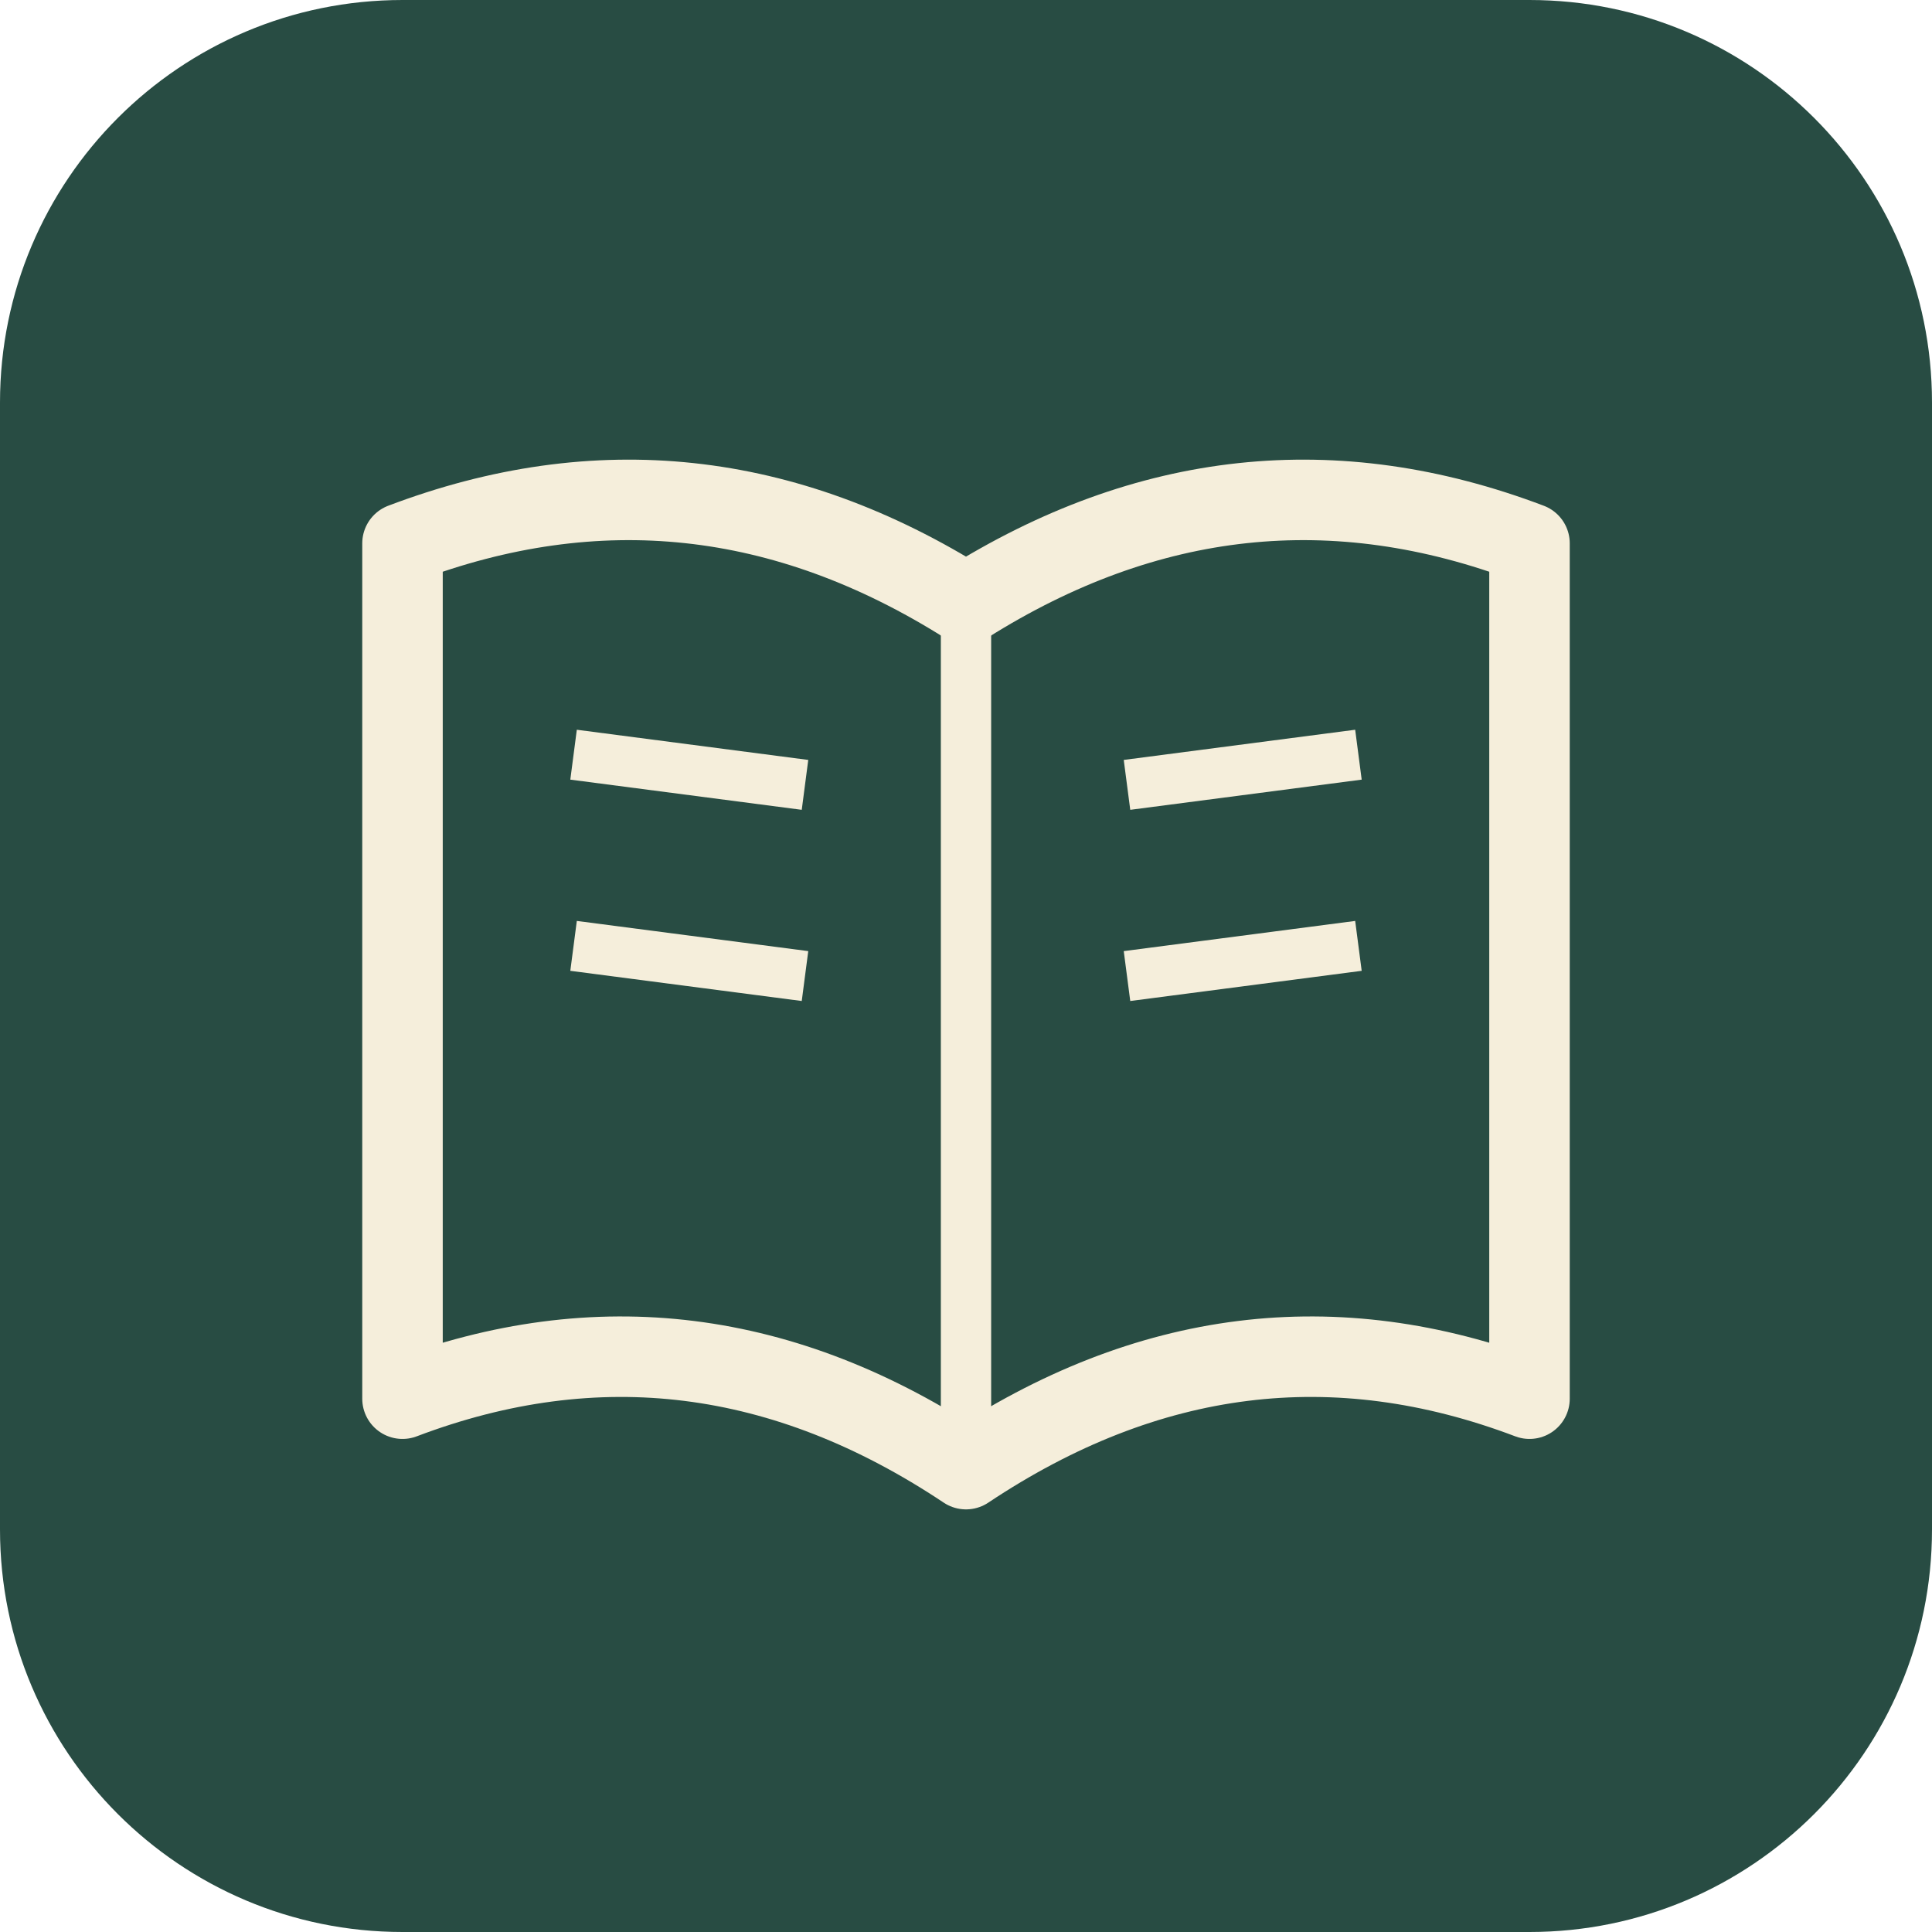
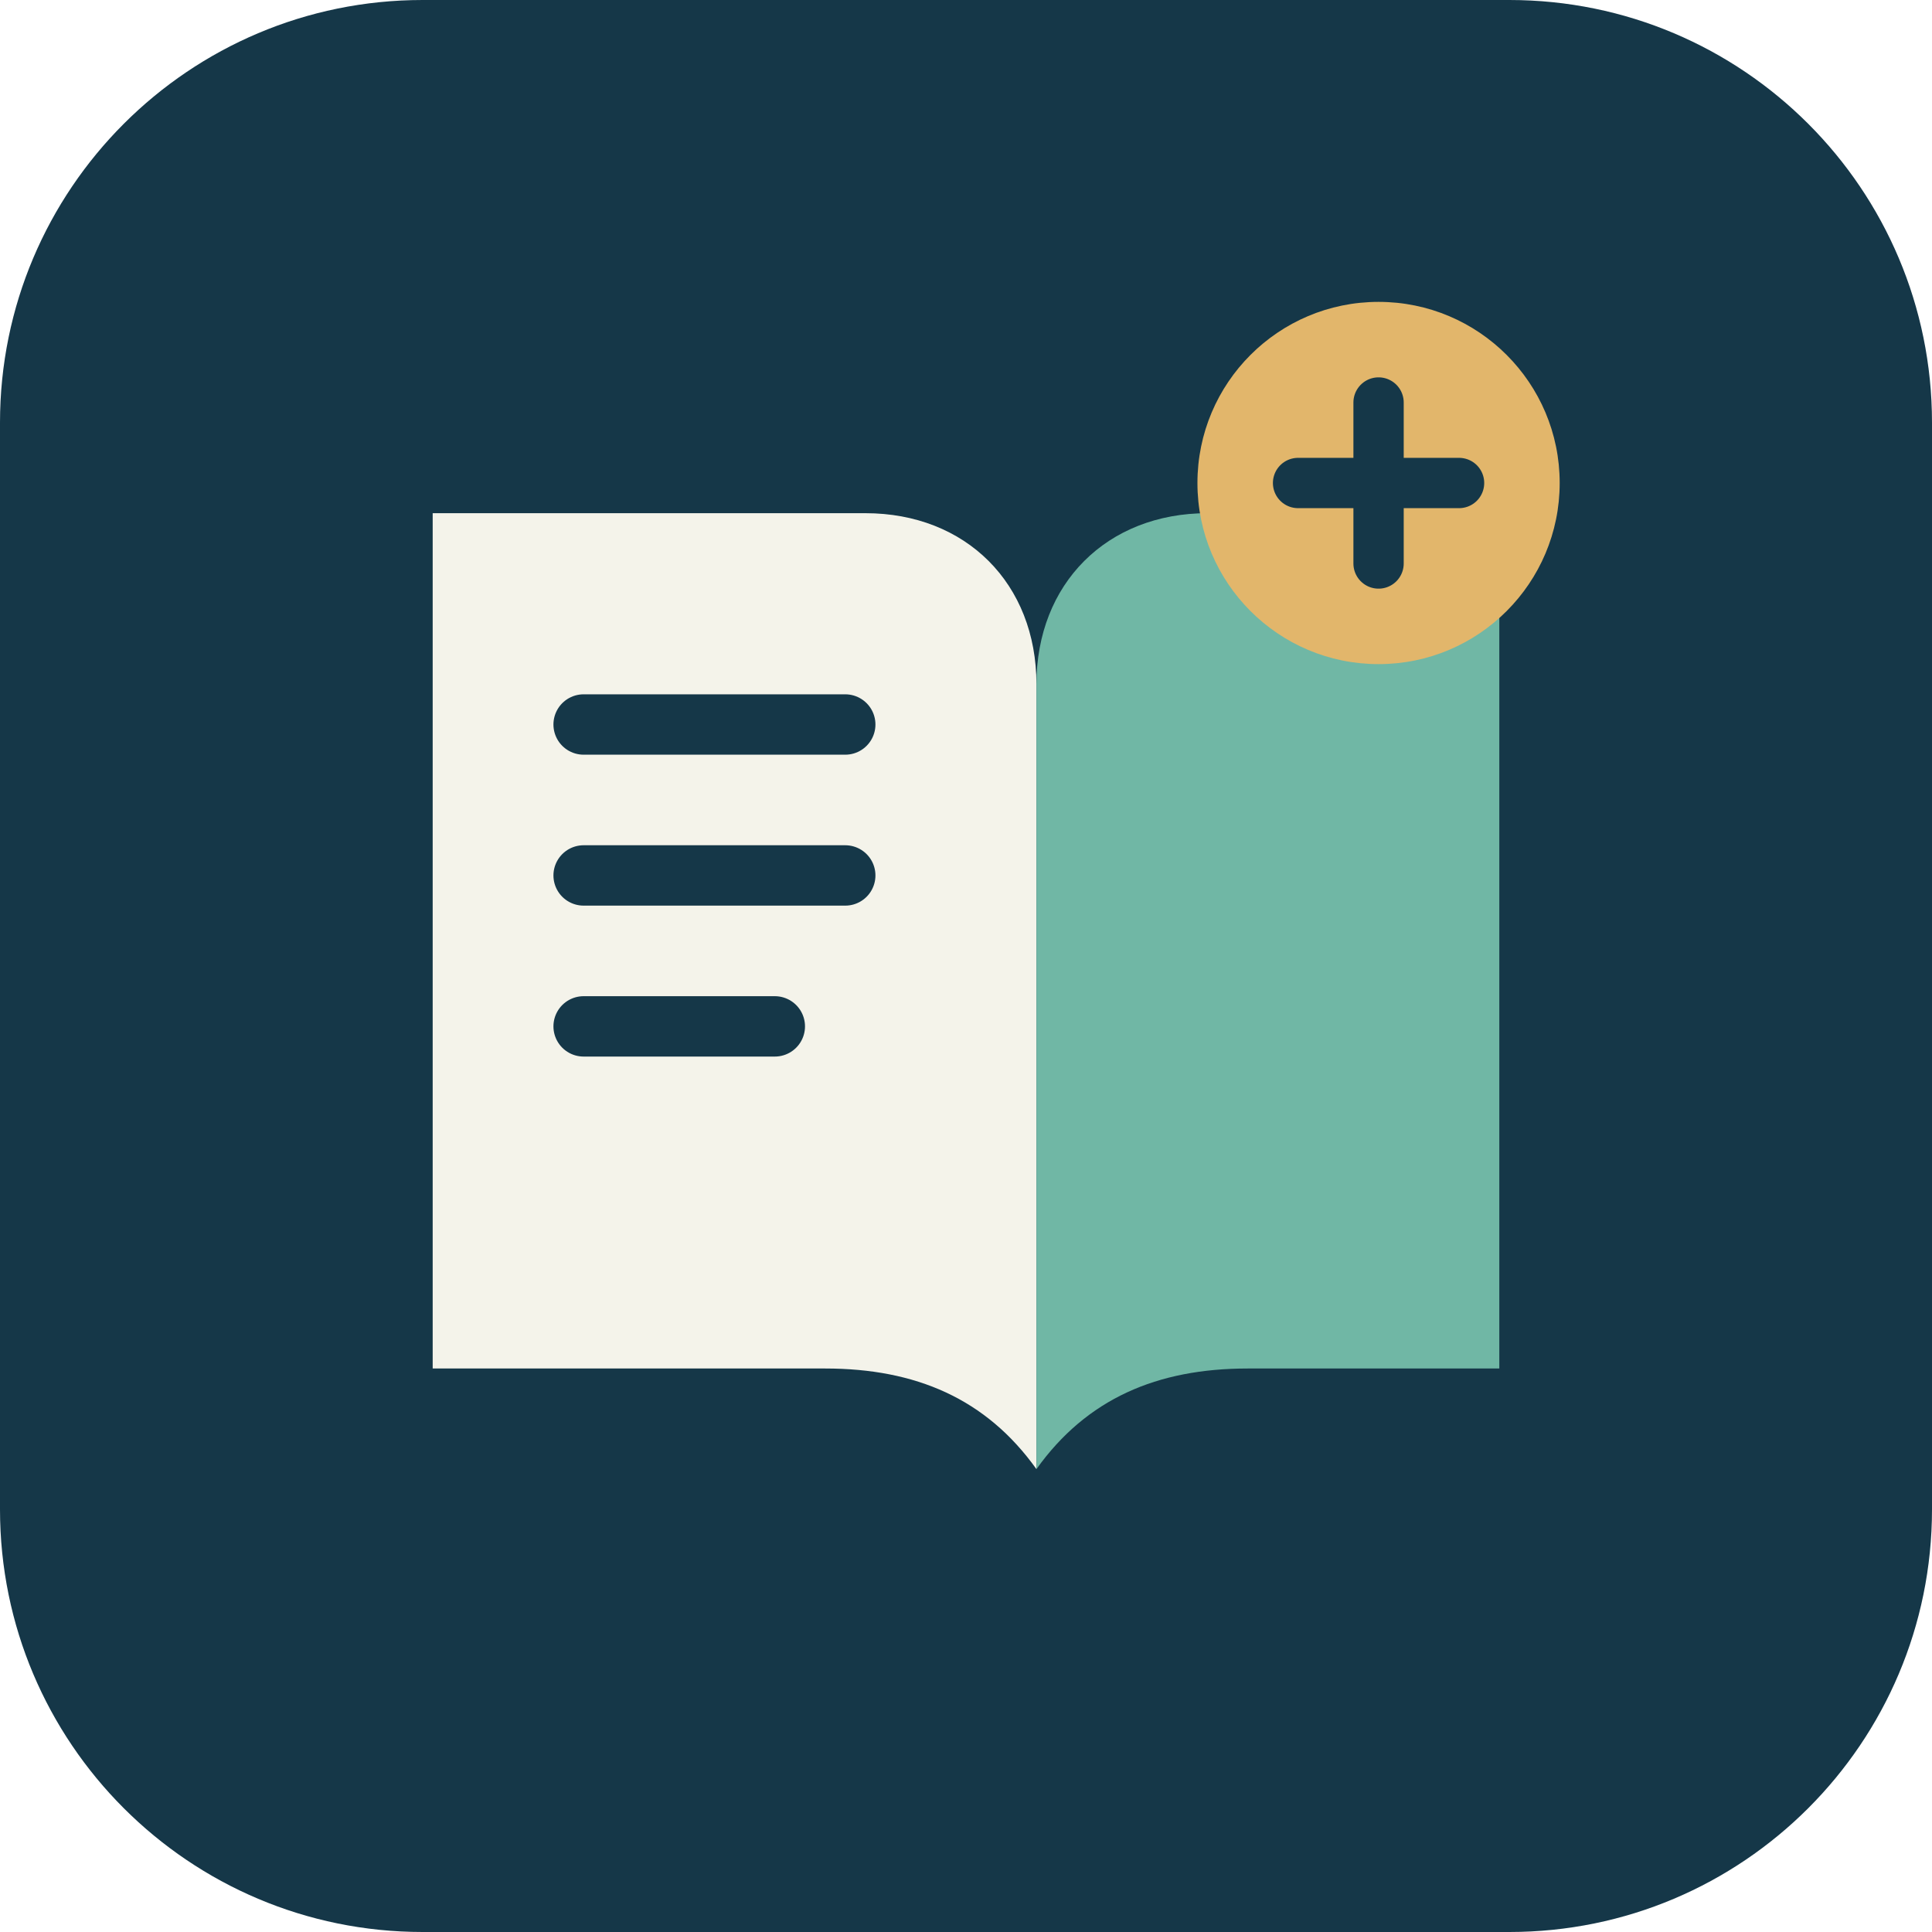
<svg xmlns="http://www.w3.org/2000/svg" viewBox="0 0 192 192">
-   <rect width="192" height="192" rx="40" fill="#284c43" />
-   <path d="M40 54Q69 43 96 60Q123 43 152 54V139Q123 128 96 146Q69 128 40 139Z" fill="none" stroke="#f5eedb" stroke-width="8" stroke-linejoin="round" />
-   <path d="M96 60V146M57 75L80 78M57 94L80 97M112 78L135 75M112 97L135 94" fill="none" stroke="#f5eedb" stroke-width="5" />
+   <rect width="192" height="192" rx="42" fill="#153748" />
+   <path d="M43 51h43c10 0 17 7 17 17v78c-5-7-12-10-21-10H43Z" fill="#f4f3ea" />
+   <path d="M149 51h-29c-10 0-17 7-17 17v78c5-7 12-10 21-10h25Z" fill="#70b7a5" />
+   <path d="M58 72h26M58 87h26M58 102h19" stroke="#153748" stroke-width="6" stroke-linecap="round" />
+   <circle cx="137" cy="48" r="18" fill="#e2b66b" />
+   <path d="M137 40v16m-8-8h16" stroke="#153748" stroke-width="5" stroke-linecap="round" />
</svg>
